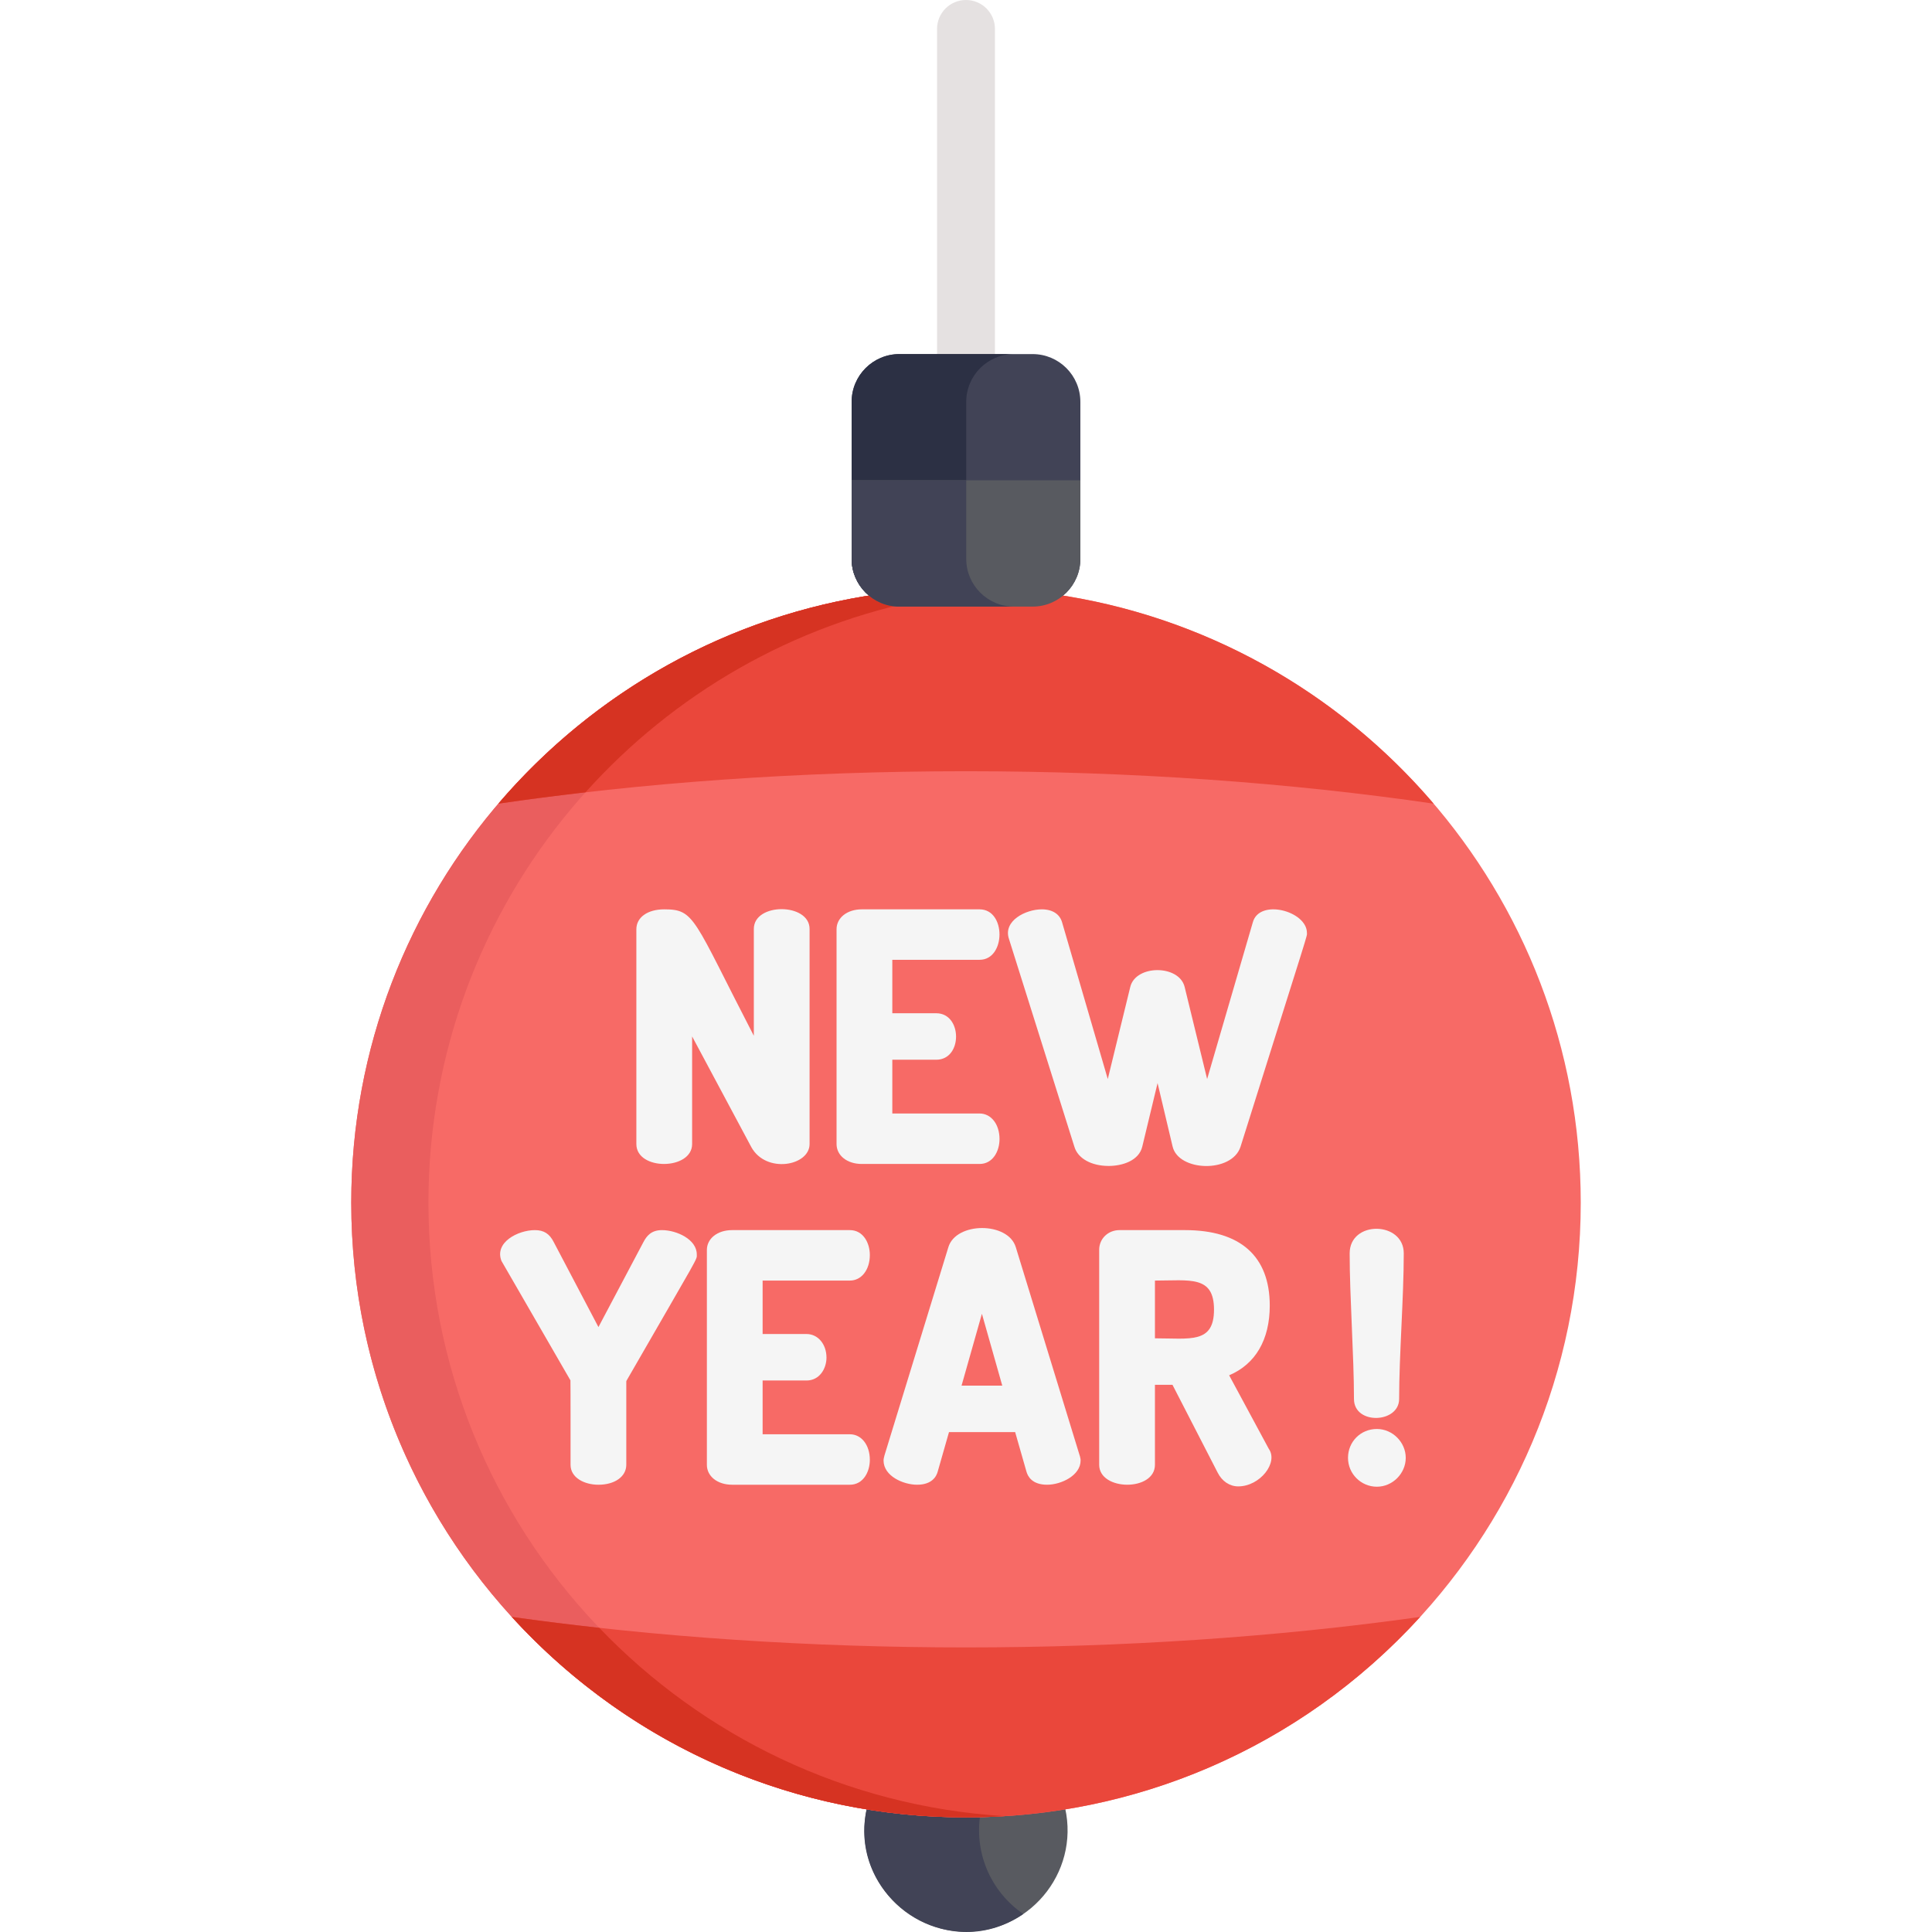
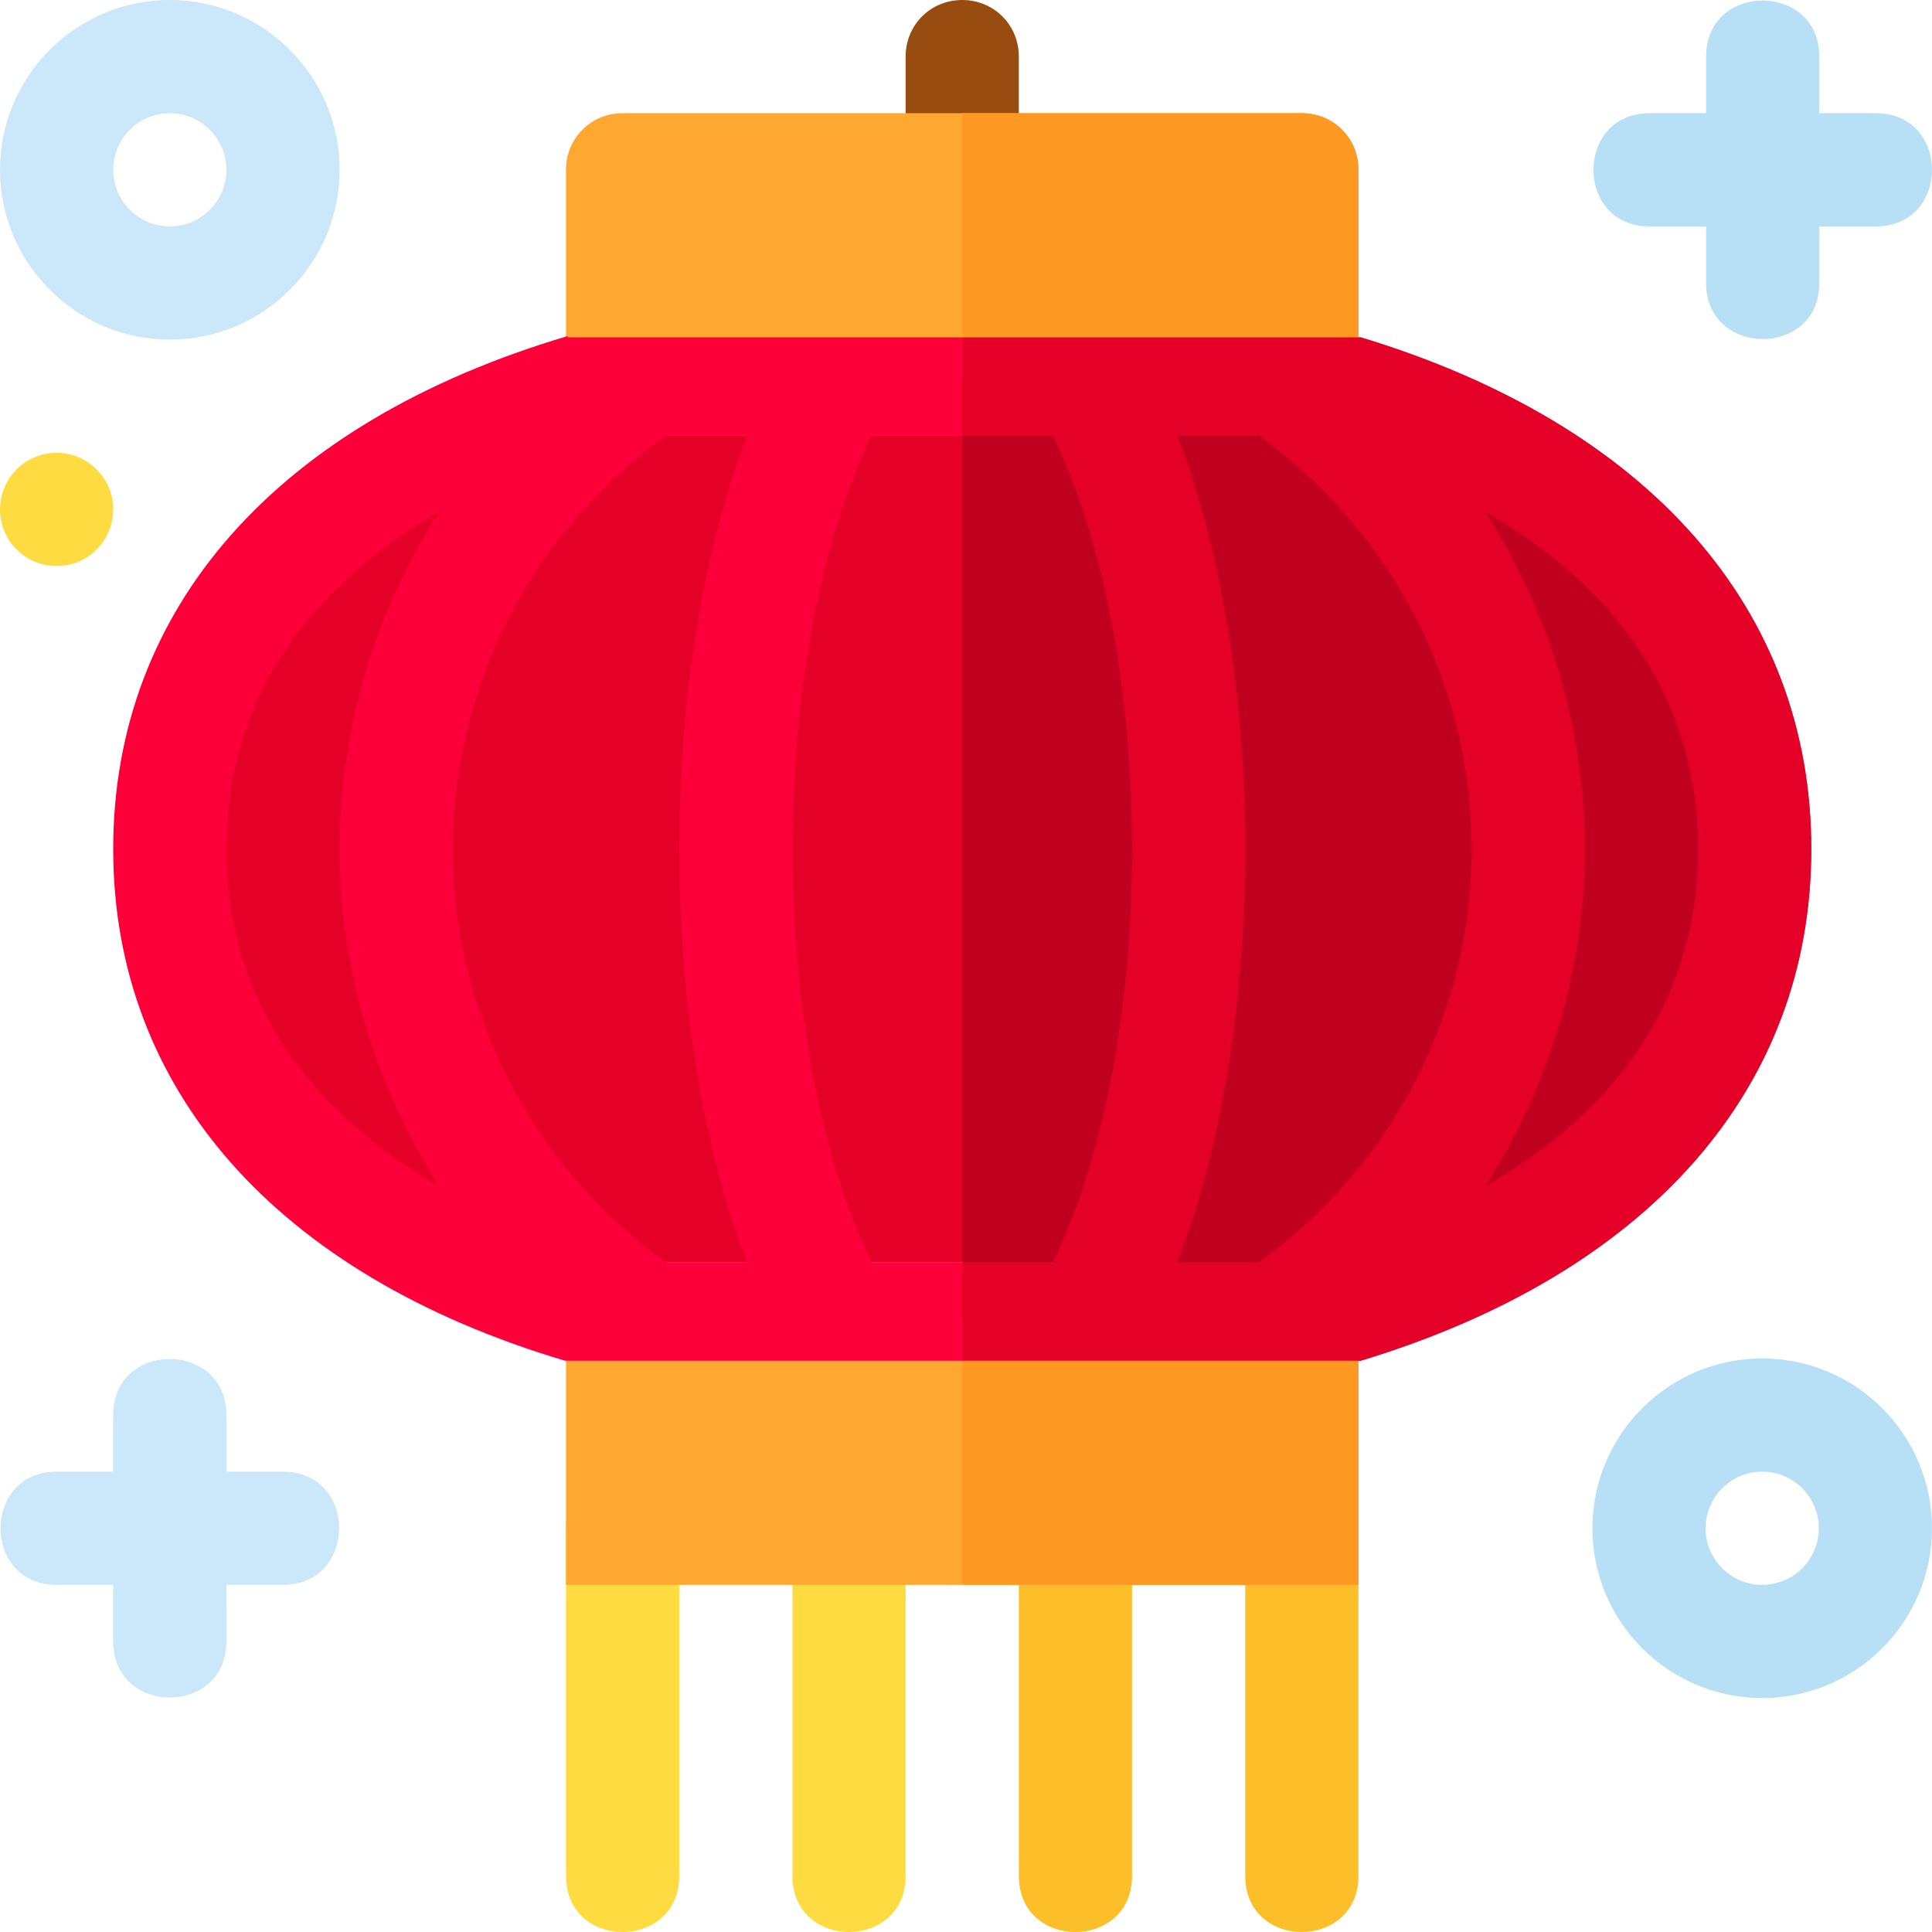
- <svg xmlns="http://www.w3.org/2000/svg" version="1.1" id="Capa_1" x="0px" y="0px" viewBox="0 0 512 512" style="enable-background:new 0 0 512 512;">
-   <path style="fill:#585A60;" d="M230.152,477.535c-4.995,17.313,8.044,34.385,25.848,34.385c17.803,0,30.843-17.074,25.848-34.385  C265.142,480.197,247.727,480.337,230.152,477.535z" />
-   <path style="fill:#E5E1E1;" d="M255.999,111.405c-4.237,0-7.672-3.435-7.672-7.672V7.672c0-4.237,3.435-7.672,7.672-7.672  s7.672,3.435,7.672,7.672v96.061C263.671,107.97,260.236,111.405,255.999,111.405z" />
+ <svg xmlns="http://www.w3.org/2000/svg" version="1.1" id="Capa_1" x="0px" y="0px" viewBox="0 0 512 512" style="enable-background:new 0 0 512 512;" xml:space="preserve">
+   <path style="fill:#994C0F;" d="M270,15v30c0,9.899-7.5,15-15,15s-15-5.101-15-15V15c0-8.401,6.599-15,15-15S270,6.599,270,15z" />
  <g>
-     <path style="fill:#414356;" d="M286.308,148.092c0,6.993-5.67,12.663-12.662,12.663h-35.291c-6.994,0-12.663-5.669-12.663-12.663   v-41.593c0-6.993,5.669-12.663,12.663-12.663h35.291c6.992,0,12.662,5.669,12.662,12.663V148.092z" />
-     <path style="fill:#414356;" d="M260.032,479.529c-10.022,0.246-19.923-0.406-29.88-1.994c-6.987,24.216,20.319,43.879,41.032,29.69   C262.387,501.2,257.763,490.416,260.032,479.529z" />
+     <path style="fill:#FCBF29;" d="M330,497.14V375c0-19.773,30-19.854,30,0v122.14C360,516.913,330,516.994,330,497.14z" />
+     <path style="fill:#FCBF29;" d="M270,497.14V405c0-19.773,30-19.854,30,0v92.14C300,516.913,270,516.994,270,497.14z" />
  </g>
-   <path style="fill:#2C3044;" d="M256.061,148.092v-41.593c0-6.993,5.669-12.663,12.663-12.663h-30.369  c-6.994,0-12.663,5.669-12.663,12.663v41.593c0,6.993,5.669,12.663,12.663,12.663h30.369  C261.73,160.755,256.061,155.085,256.061,148.092z" />
-   <path style="fill:#F76A66;" d="M279.138,157.442c-3.495,1.689-2.356,1.267-40.783,1.267c-1.972,0-3.83-0.463-5.493-1.267  c-79.016,11.236-139.777,79.153-139.777,161.272c0,89.976,72.939,162.915,162.915,162.915s162.916-72.94,162.916-162.915  C418.915,236.595,358.154,168.679,279.138,157.442z" />
-   <path style="fill:#EA5E5E;" d="M113.542,318.715c0-79.468,56.902-145.633,132.184-160.006h-7.37c-1.972,0-3.83-0.463-5.493-1.267  c-79.016,11.236-139.777,79.153-139.777,161.272c0,93.444,78.666,168.429,173.144,162.587  C181.019,476.021,113.542,405.253,113.542,318.715z" />
-   <path style="fill:#EA473B;" d="M255.999,204.385c44.237,0,86.208,3.08,123.926,8.594c-25.151-29.443-60.605-49.822-100.787-55.536  c-3.495,1.689-2.356,1.267-40.783,1.267c-1.972,0-3.83-0.463-5.493-1.267c-40.182,5.714-75.636,26.092-100.787,55.536  C169.793,207.464,211.762,204.385,255.999,204.385z" />
-   <path style="fill:#D63322;" d="M227.995,158.22c-0.853,0.148-1.706,0.294-2.554,0.454c-0.442,0.084-0.88,0.179-1.321,0.266  c-0.783,0.155-1.567,0.308-2.346,0.474c-0.455,0.097-0.906,0.205-1.36,0.306c-0.762,0.17-1.525,0.337-2.283,0.517  c-0.445,0.106-0.886,0.221-1.329,0.331c-0.762,0.189-1.526,0.375-2.284,0.573c-0.435,0.114-0.867,0.238-1.301,0.356  c-0.762,0.207-1.524,0.412-2.281,0.629c-0.42,0.121-0.835,0.25-1.254,0.374c-0.767,0.227-1.535,0.453-2.297,0.691  c-0.4,0.125-0.797,0.258-1.196,0.386c-0.776,0.249-1.552,0.497-2.323,0.758c-0.38,0.128-0.757,0.264-1.135,0.395  c-0.785,0.272-1.569,0.543-2.348,0.826c-0.362,0.131-0.72,0.269-1.081,0.403c-0.793,0.295-1.585,0.59-2.372,0.896  c-0.339,0.132-0.675,0.27-1.012,0.404c-0.802,0.319-1.604,0.638-2.4,0.969c-0.32,0.133-0.636,0.271-0.954,0.406  c-0.812,0.344-1.622,0.689-2.427,1.045c-0.296,0.131-0.588,0.267-0.883,0.399c-0.821,0.37-1.641,0.742-2.455,1.124  c-0.278,0.13-0.552,0.265-0.829,0.397c-0.827,0.395-1.652,0.792-2.471,1.2c-0.257,0.128-0.512,0.26-0.769,0.389  c-0.835,0.421-1.667,0.846-2.493,1.281c-0.236,0.124-0.469,0.251-0.704,0.377c-0.843,0.449-1.684,0.902-2.517,1.366  c-0.215,0.119-0.428,0.241-0.641,0.361c-0.85,0.477-1.697,0.96-2.537,1.452c-0.194,0.113-0.386,0.229-0.578,0.343  c-0.857,0.507-1.712,1.019-2.559,1.541c-0.172,0.105-0.342,0.213-0.512,0.32c-0.864,0.536-1.723,1.078-2.576,1.63  c-0.154,0.1-0.307,0.201-0.461,0.302c-0.867,0.565-1.728,1.136-2.583,1.717c-0.136,0.092-0.271,0.186-0.407,0.279  c-0.87,0.595-1.735,1.198-2.593,1.809c-0.116,0.082-0.231,0.166-0.347,0.249c-0.874,0.626-1.742,1.26-2.603,1.902  c-0.099,0.074-0.197,0.149-0.296,0.223c-0.875,0.656-1.744,1.321-2.604,1.994c-0.082,0.064-0.164,0.129-0.246,0.194  c-0.875,0.687-1.743,1.382-2.603,2.087c-0.067,0.055-0.133,0.11-0.2,0.165c-0.872,0.717-1.738,1.442-2.595,2.176  c-0.054,0.046-0.108,0.093-0.162,0.14c-0.869,0.746-1.73,1.5-2.582,2.265c-0.041,0.036-0.081,0.073-0.122,0.11  c-0.863,0.775-1.717,1.558-2.563,2.35c-0.032,0.029-0.063,0.059-0.094,0.088c-0.855,0.803-1.702,1.614-2.539,2.434  c-0.02,0.02-0.041,0.04-0.062,0.061c-0.847,0.83-1.685,1.67-2.513,2.518c-0.011,0.012-0.023,0.024-0.035,0.036  c-0.836,0.857-1.663,1.723-2.481,2.598c-0.005,0.005-0.009,0.01-0.014,0.014c-1.649,1.766-3.259,3.568-4.829,5.406  c7.528-1.1,15.233-2.099,23.084-3.001c23.323-25.995,54.876-44.455,90.566-51.268h-7.37c-1.972,0-3.83-0.463-5.493-1.267  c-1.246,0.177-2.487,0.369-3.723,0.574C228.756,158.08,228.377,158.153,227.995,158.22z" />
-   <path style="fill:#EA473B;" d="M135.632,428.497c64.689,70.887,176.115,70.81,240.736,0  C300.012,439.273,212.085,439.287,135.632,428.497z" />
-   <path style="fill:#D63322;" d="M266.228,481.301c-42.153-2.612-79.96-21.258-107.411-49.904c-7.881-0.868-15.62-1.832-23.185-2.9  C168.012,463.997,215.309,484.454,266.228,481.301z" />
-   <path style="fill:#585A60;" d="M225.692,127.296v20.796c0,6.993,5.669,12.663,12.663,12.663h35.291  c6.992,0,12.662-5.669,12.662-12.663v-20.796H225.692z" />
-   <path style="fill:#414356;" d="M256.061,148.092v-20.796h-30.369v20.796c0,6.993,5.669,12.663,12.663,12.663h30.369  C261.73,160.755,256.061,155.085,256.061,148.092z" />
  <g>
-     <path style="fill:#F5F5F5;" d="M183.419,303.178v-28.516l15.685,29.328c3.9,7.112,15.443,5.017,15.443-0.812V246.18   c0-6.953-14.774-7.03-14.774,0v28.318c-16.138-31.188-15.578-33.512-23.743-33.512c-4.42,0-7.388,2.123-7.388,5.283v56.91   C168.642,310.291,183.419,310.156,183.419,303.178z" />
-     <path style="fill:#F5F5F5;" d="M228.382,308.462h31.217c3.468,0,5.284-3.32,5.284-6.599c0-3.924-2.223-6.774-5.284-6.774h-23.128   V280.84h11.64c7.06,0,6.952-12.32,0-12.32h-11.64v-14.163h23.128c6.982,0,7.088-13.372,0-13.372h-31.217   c-3.874,0-6.687,2.222-6.687,5.283v56.91C221.695,306.24,224.508,308.462,228.382,308.462z" />
-     <path style="fill:#F5F5F5;" d="M331.994,244.481l-12.091,41.476l-5.956-24.385c-1.436-5.97-12.986-5.973-14.418-0.007   l-5.957,24.393l-12.079-41.433c-0.592-2.249-2.56-3.539-5.405-3.539c-4.237,0-10.295,3.019-8.713,7.807l17.358,55.134   c0.922,3.075,4.482,5.061,9.07,5.061c3.562,0,8.033-1.353,8.919-5.15l4.046-16.808l3.981,16.797   c1.561,6.673,15.665,7.096,17.986,0.122c18.739-59.524,17.616-55.618,17.616-56.716   C346.351,241.419,333.688,238.035,331.994,244.481z" />
-     <path style="fill:#F5F5F5;" d="M175.425,325.994c-2.838,0-4.037,1.527-4.913,3.178l-11.919,22.516l-11.823-22.481   c-1.127-2.252-2.626-3.213-5.018-3.213c-4.475,0-10.81,3.256-8.848,8.185l18.259,31.615l0.011,0.019   c0.043,0.182,0.028,22.187,0.028,22.375c0,3.468,3.716,5.283,7.387,5.283c4.348,0,7.385-2.173,7.385-5.283V366.09   c0.001-0.047,0.038-0.156,0.068-0.204c19.753-34.317,18.613-31.892,18.613-33.47C184.655,328.436,179.279,325.994,175.425,325.994z   " />
-     <path style="fill:#F5F5F5;" d="M225.232,339.365c3.062,0,5.283-2.848,5.283-6.774c0-3.278-1.814-6.598-5.283-6.598h-31.217   c-3.874,0-6.686,2.221-6.686,5.282v56.911c0,3.061,2.812,5.283,6.686,5.283h31.217c3.469,0,5.283-3.319,5.283-6.598   c0-3.925-2.222-6.774-5.283-6.774h-23.13v-14.25h11.642c3.431,0,5.282-3.129,5.282-6.072c0-3.562-2.27-6.248-5.282-6.248h-11.642   v-14.162L225.232,339.365L225.232,339.365z" />
-     <path style="fill:#F5F5F5;" d="M269.199,330.528c-2.043-6.806-15.851-6.753-17.873-0.01l-16.924,55.157l-0.031,0.111   c-0.118,0.474-0.219,0.883-0.219,1.261c0,4.135,5.25,6.422,8.878,6.422c3.969,0,5.142-2.218,5.48-3.504l2.983-10.439h17.534   l2.975,10.405c0.347,1.321,1.523,3.538,5.491,3.538c3.707,0,8.877-2.443,8.877-6.422c0-0.426-0.094-0.781-0.175-1.096   L269.199,330.528z M265.612,367.207h-10.791l5.396-19.042L265.612,367.207z" />
-     <path style="fill:#F5F5F5;" d="M325.737,364.465c6.96-2.937,10.761-9.413,10.761-18.457c0-13.094-7.77-20.015-22.469-20.015   h-17.364c-3.01,0-5.369,2.282-5.369,5.195v56.998c0,6.972,14.775,7.115,14.775,0v-21.199h4.649l11.971,23.269   c1.143,2.286,3.182,3.651,5.457,3.651c5.783,0,10.688-6.324,8.089-9.964L325.737,364.465z M321.724,347.061   c0,9.089-6.353,7.608-15.653,7.608v-15.303C315.294,339.365,321.724,337.943,321.724,347.061z" />
-     <path style="fill:#F5F5F5;" d="M364.887,378.695c-4.289,0-7.651,3.361-7.651,7.651c0,4.219,3.433,7.65,7.651,7.65   c4.146,0,7.65-3.504,7.65-7.65C372.537,382.198,369.034,378.695,364.887,378.695z" />
-     <path style="fill:#F5F5F5;" d="M358.816,370.737c0,6.937,11.968,6.476,11.968,0c0-11.471,1.228-26.986,1.228-38.583   c0-8.572-14.336-8.798-14.336,0C357.675,343.721,358.816,359.259,358.816,370.737z" />
+     <path style="fill:#FEDB41;" d="M210,497.14V405c0-19.773,30-19.854,30,0v92.14C240,516.913,210,516.994,210,497.14z" />
+     <path style="fill:#FEDB41;" d="M150,497.14V405c0-19.773,30-19.854,30,0v92.14C180,516.913,150,516.994,150,497.14z" />
  </g>
+   <path style="fill:#CAE8F9;" d="M45,0C20.186,0,0,20.186,0,45s20.186,45,45,45s45-20.186,45-45S69.814,0,45,0z M45,60  c-8.262,0-15-6.724-15-15s6.738-15,15-15s15,6.724,15,15S53.262,60,45,60z" />
+   <path style="fill:#B7E0F6;" d="M467,360c-24.814,0-45,20.186-45,45s20.186,45,45,45s45-20.186,45-45S491.814,360,467,360z M467,420  c-8.262,0-15-6.724-15-15s6.738-15,15-15s15,6.724,15,15S475.262,420,467,420z" />
+   <path style="fill:#E50027;" d="M465,225c0,59.7-42.001,103.799-118.2,123.9l-1.8,0.599H165l-1.8-0.599  C87.001,328.799,45,284.7,45,225s42.001-103.801,118.2-123.9l1.8-0.601h180l1.8,0.601C422.999,121.199,465,165.3,465,225z" />
+   <g>
+     <path style="fill:#FEA832;" d="M345,334.499H165c-8.401,0-15,6.601-15,15V420h210v-70.501C360,341.1,353.401,334.499,345,334.499z" />
+     <path style="fill:#FEA832;" d="M345,30H165c-8.401,0-15,6.599-15,15v55.499c0,8.401,6.599,15,15,15h180c8.401,0,15-6.599,15-15V45   C360,36.599,353.401,30,345,30z" />
+   </g>
+   <path style="fill:#B7E0F6;" d="M497.14,30h-15V15c0-19.773-30-19.854-30,0v15h-15c-19.773,0-19.854,30,0,30h15v15  c0,19.773,30,19.854,30,0V60h15C516.913,60,516.994,30,497.14,30z" />
+   <path style="fill:#CAE8F9;" d="M75,390H60v-15c0-19.773-30-19.854-30,0v15H15c-19.773,0-19.854,30,0,30h15v15  c0,19.773,30,19.854,30,0v-15h15C94.773,420,94.854,390,75,390z" />
+   <circle style="fill:#FEDB41;" cx="15" cy="135" r="15" />
+   <path style="fill:#FD003A;" d="M360.601,89.399h-210l-0.3-0.3C73.5,111.899,30,161.1,30,225c0,63.6,43.2,112.8,119.7,135.599  h210.901C436.8,337.5,480,288.6,480,225S436.8,112.5,360.601,89.399z M116.4,314.399c-29.7-17.1-56.4-45-56.4-89.399  c0-44.401,26.7-72.301,56.4-89.401C99.6,161.999,90,192.9,90,225S99.6,287.999,116.4,314.399z M197.999,334.499H176.4  C141,309,120,268.5,120,225s21-84,56.4-109.501h21.599C186.599,144.899,180,183.9,180,225S186.599,305.099,197.999,334.499z   M279,334.499h-48c-12.9-26.1-21-65.999-21-109.499s8.101-83.401,21-109.501h48c12.9,26.1,21,66,21,109.501  S291.899,308.399,279,334.499z M333.6,334.499h-21.599C323.401,305.099,330,266.1,330,225s-6.599-80.101-17.999-109.501H333.6  C369,141,390,181.5,390,225S369,309,333.6,334.499z M393.6,314.399C410.4,287.999,420,257.1,420,225s-9.6-63.001-26.4-89.401  c29.7,17.1,56.4,45,56.4,89.401C450,269.399,423.3,297.299,393.6,314.399z" />
+   <g>
+     <path style="fill:#FE9923;" d="M360,349.499V420H255v-85.501h90C353.401,334.499,360,341.1,360,349.499z" />
+     <path style="fill:#FE9923;" d="M360,45v55.499c0,8.401-6.599,15-15,15h-90V30h90C353.401,30,360,36.599,360,45z" />
+   </g>
+   <path style="fill:#C1001F;" d="M465,225c0,59.7-42.001,103.799-118.2,123.9l-1.8,0.599h-90v-249h90l1.8,0.601  C422.999,121.199,465,165.3,465,225z" />
+   <path style="fill:#E50027;" d="M360.601,89.399H255v26.1h24c12.9,26.1,21,66,21,109.501s-8.101,83.399-21,109.499h-24v26.1h105.601  C436.8,337.5,480,288.6,480,225S436.8,112.5,360.601,89.399z M333.6,334.499h-21.599C323.401,305.099,330,266.1,330,225  s-6.599-80.101-17.999-109.501H333.6C369,141,390,181.5,390,225S369,309,333.6,334.499z M393.6,314.399  C410.4,287.999,420,257.1,420,225s-9.6-63.001-26.4-89.401c29.7,17.1,56.4,45,56.4,89.401C450,269.399,423.3,297.299,393.6,314.399z  " />
  <g>
</g>
  <g>
</g>
  <g>
</g>
  <g>
</g>
  <g>
</g>
  <g>
</g>
  <g>
</g>
  <g>
</g>
  <g>
</g>
  <g>
</g>
  <g>
</g>
  <g>
</g>
  <g>
</g>
  <g>
</g>
  <g>
</g>
</svg>
